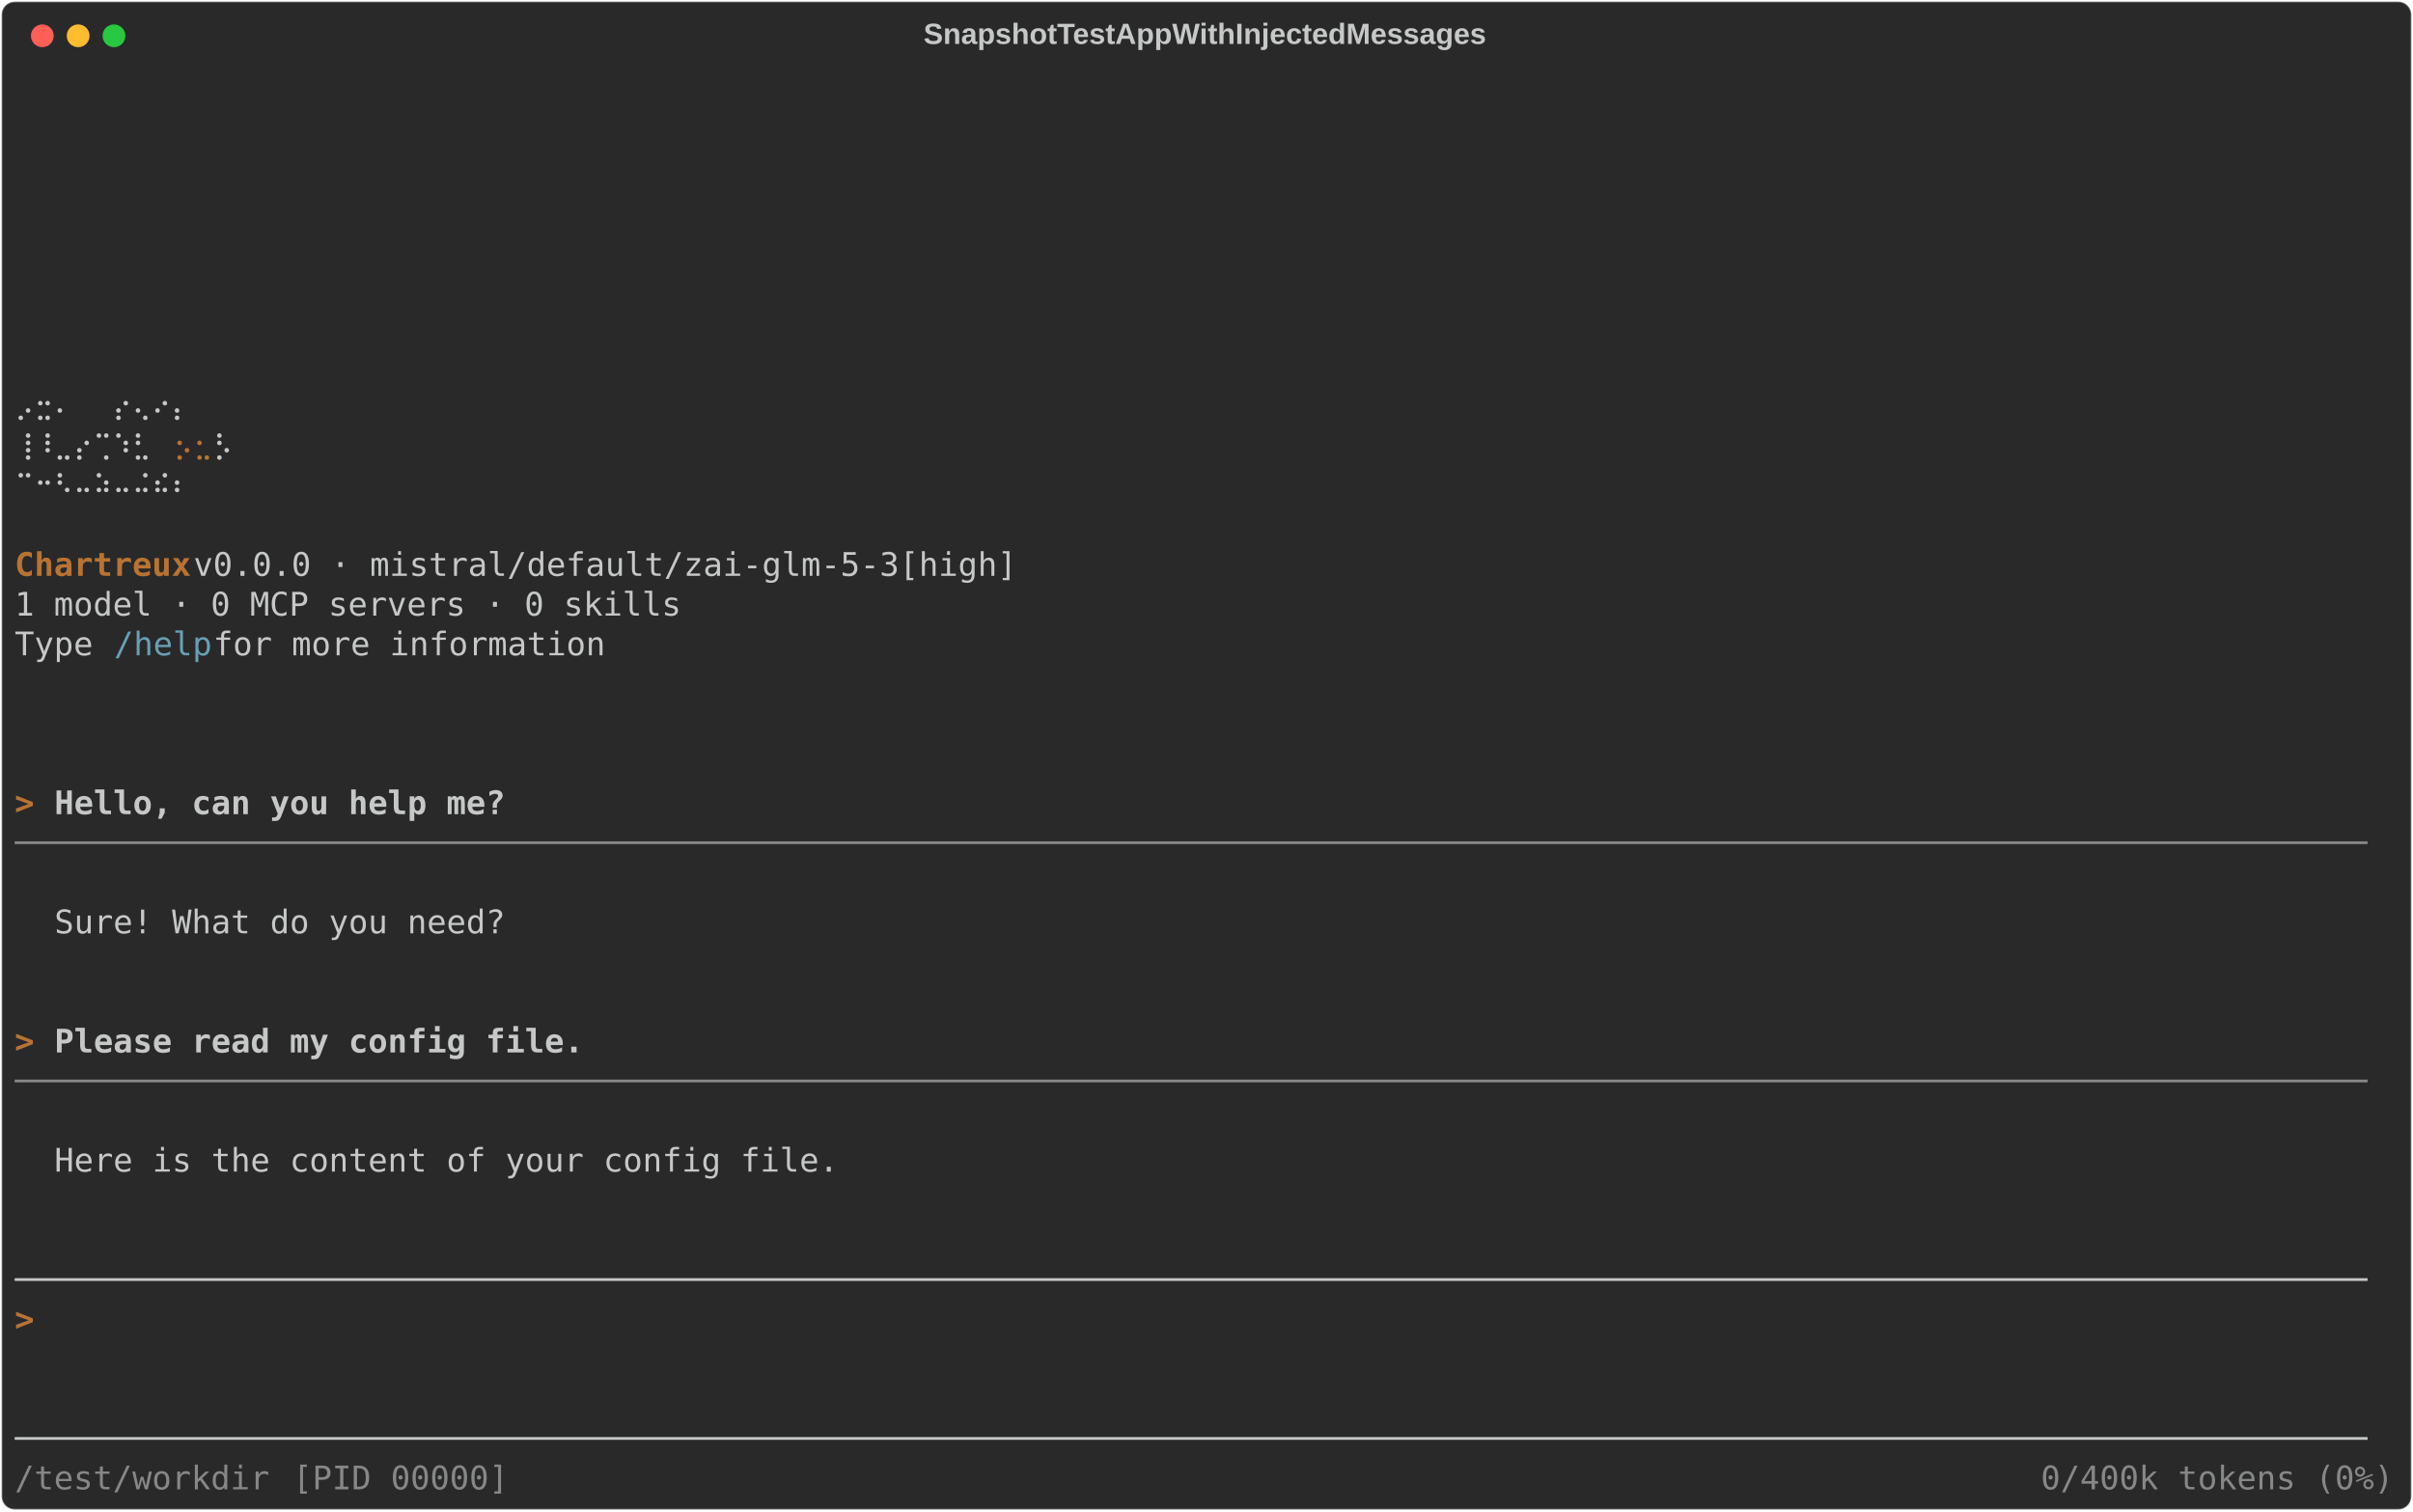
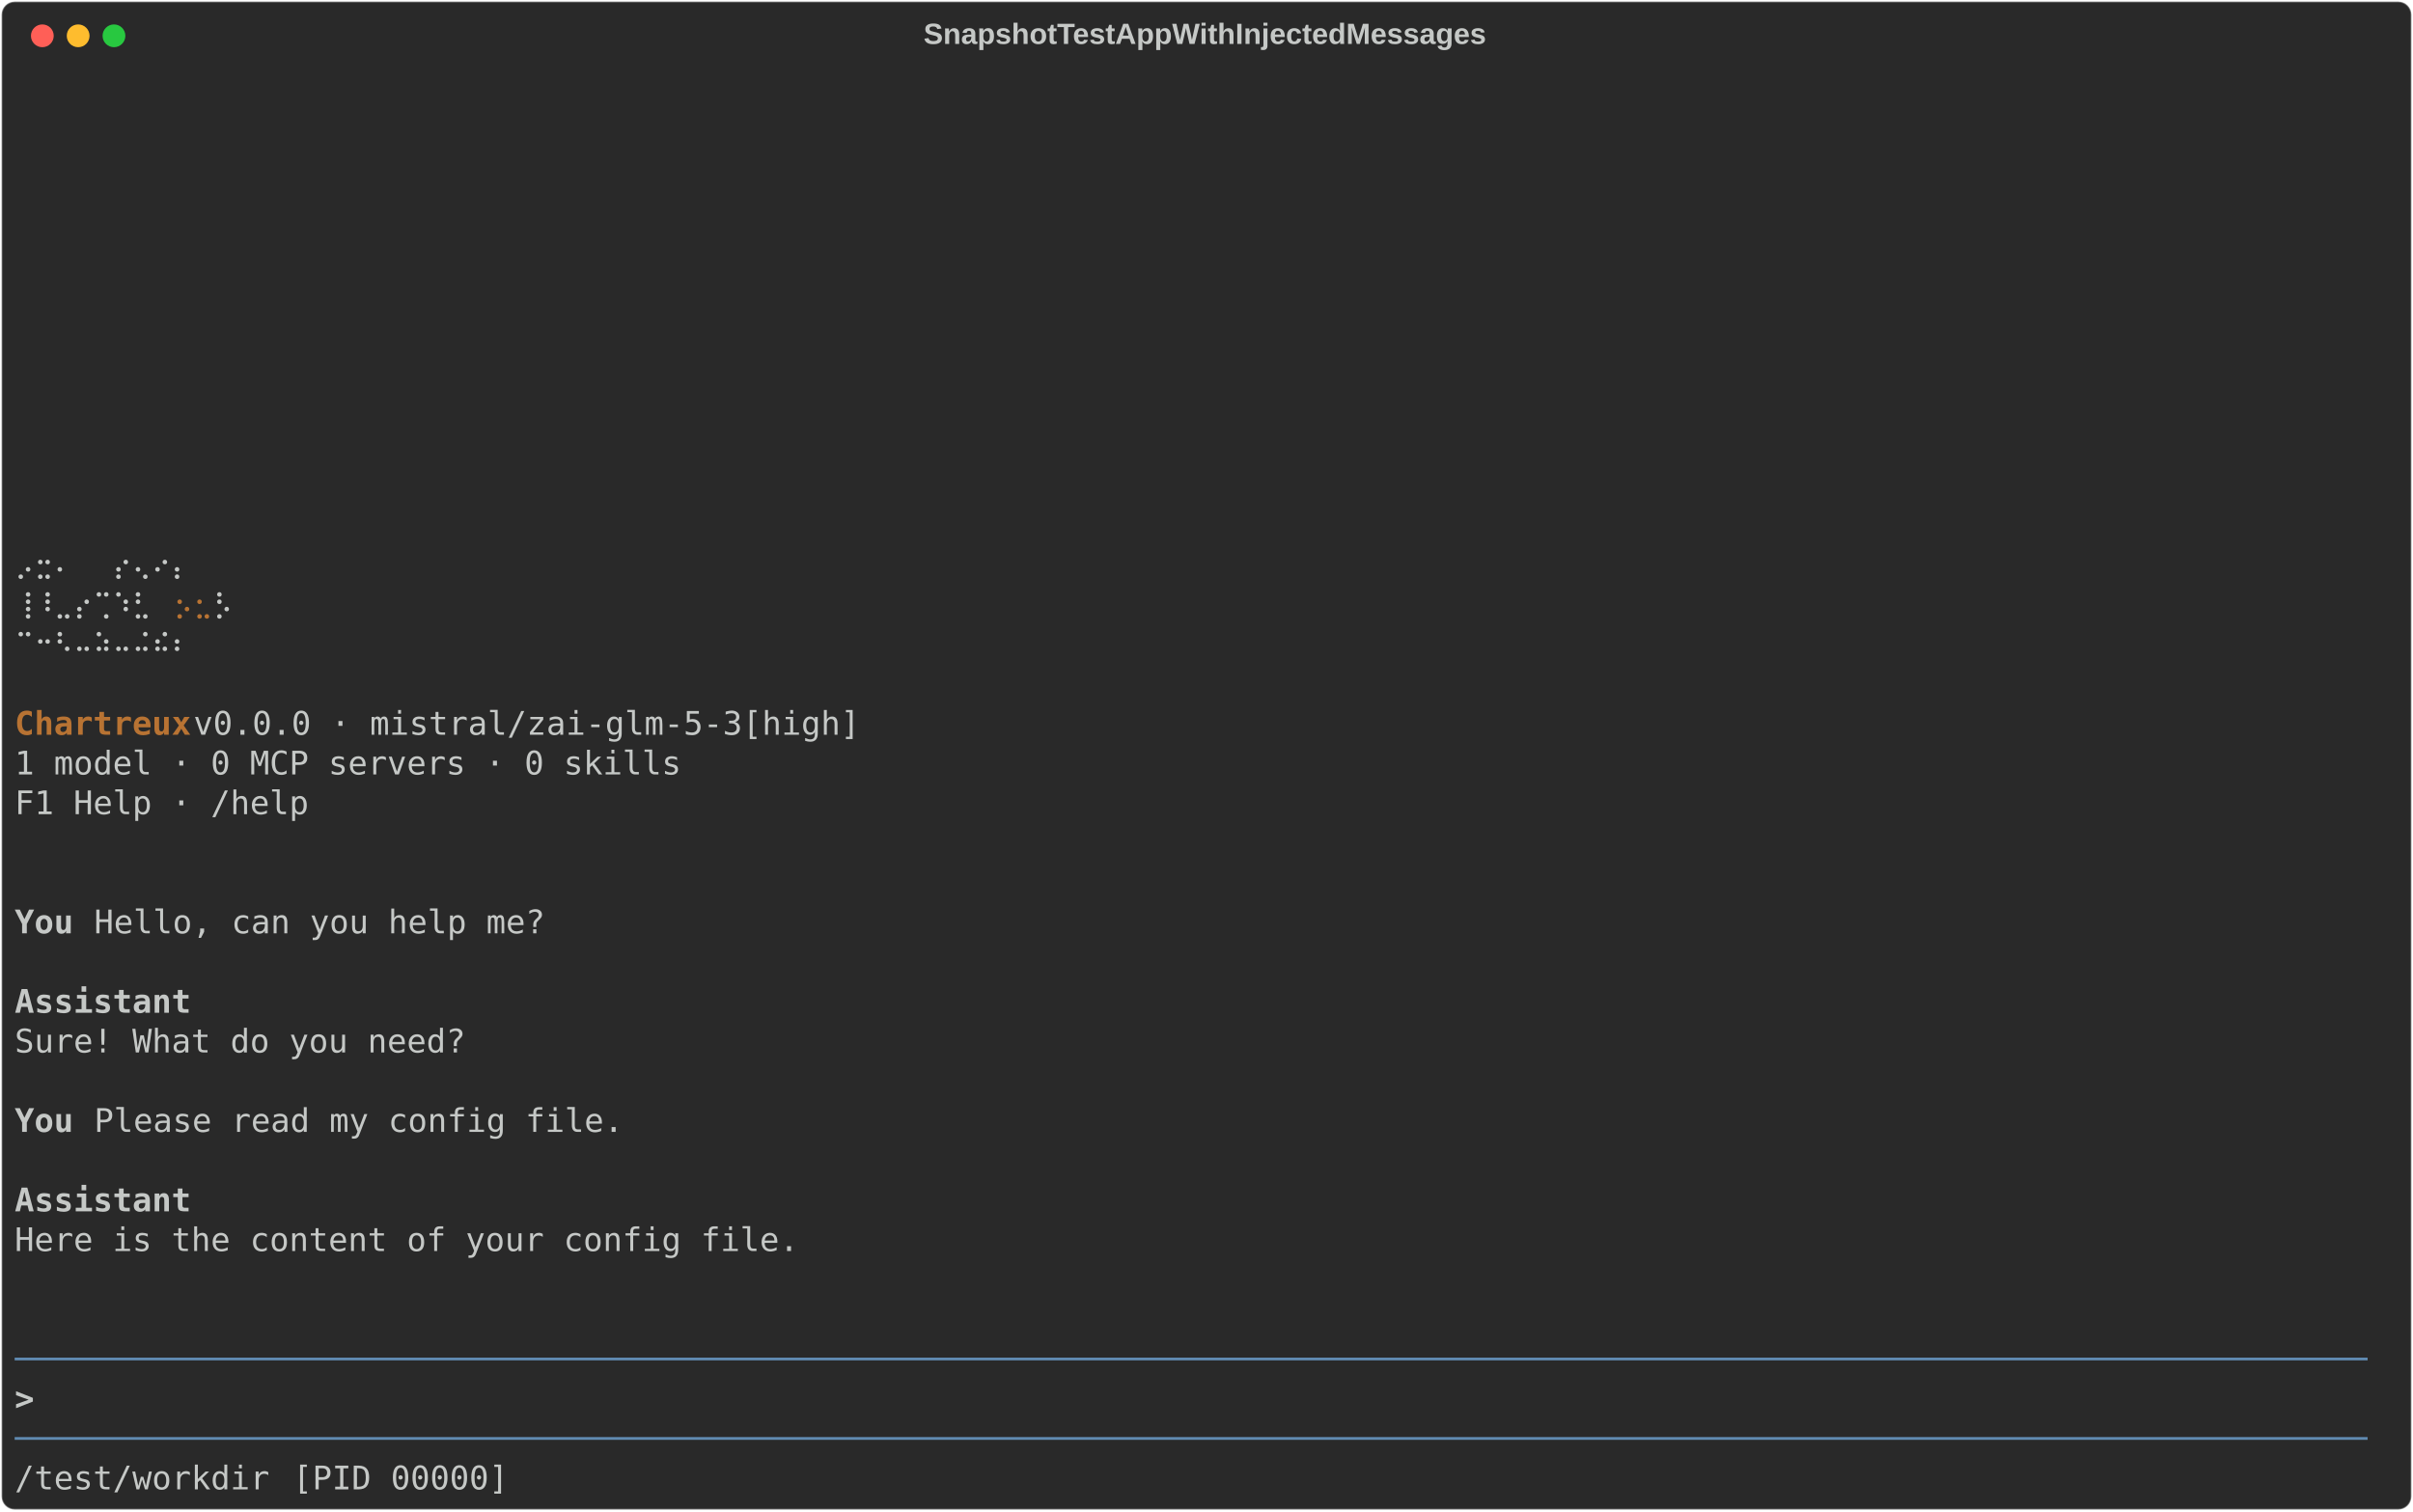
<svg xmlns="http://www.w3.org/2000/svg" class="rich-terminal" viewBox="0 0 1482 928.4">
  <style>

    @font-face {
        font-family: "Fira Code";
        src: local("FiraCode-Regular"),
                url("https://cdnjs.cloudflare.com/ajax/libs/firacode/6.2.0/woff2/FiraCode-Regular.woff2") format("woff2"),
                url("https://cdnjs.cloudflare.com/ajax/libs/firacode/6.2.0/woff/FiraCode-Regular.woff") format("woff");
        font-style: normal;
        font-weight: 400;
    }
    @font-face {
        font-family: "Fira Code";
        src: local("FiraCode-Bold"),
                url("https://cdnjs.cloudflare.com/ajax/libs/firacode/6.2.0/woff2/FiraCode-Bold.woff2") format("woff2"),
                url("https://cdnjs.cloudflare.com/ajax/libs/firacode/6.2.0/woff/FiraCode-Bold.woff") format("woff");
        font-style: bold;
        font-weight: 700;
    }

    .terminal-matrix {
        font-family: Fira Code, monospace;
        font-size: 20px;
        line-height: 24.4px;
        font-variant-east-asian: full-width;
    }

    .terminal-title {
        font-size: 18px;
        font-weight: bold;
        font-family: arial;
    }

    .terminal-r1 { fill: #c5c8c6 }
.terminal-r2 { fill: #b87333 }
.terminal-r3 { fill: #b87333;font-weight: bold }
- .terminal-r4 { fill: #68a0b3 }
- .terminal-r5 { fill: #c5c8c6;font-weight: bold }
- .terminal-r6 { fill: #868887 }
+ .terminal-r4 { fill: #c5c8c6;font-weight: bold }
+ .terminal-r5 { fill: #608ab1 }
    </style>
  <defs>
    <clipPath id="terminal-clip-terminal">
      <rect x="0" y="0" width="1463.0" height="877.4" />
    </clipPath>
    <clipPath id="terminal-line-0">
      <rect x="0" y="1.5" width="1464" height="24.65" />
    </clipPath>
    <clipPath id="terminal-line-1">
      <rect x="0" y="25.9" width="1464" height="24.65" />
    </clipPath>
    <clipPath id="terminal-line-2">
      <rect x="0" y="50.3" width="1464" height="24.65" />
    </clipPath>
    <clipPath id="terminal-line-3">
      <rect x="0" y="74.7" width="1464" height="24.65" />
    </clipPath>
    <clipPath id="terminal-line-4">
      <rect x="0" y="99.1" width="1464" height="24.65" />
    </clipPath>
    <clipPath id="terminal-line-5">
      <rect x="0" y="123.5" width="1464" height="24.65" />
    </clipPath>
    <clipPath id="terminal-line-6">
      <rect x="0" y="147.9" width="1464" height="24.65" />
    </clipPath>
    <clipPath id="terminal-line-7">
      <rect x="0" y="172.3" width="1464" height="24.65" />
    </clipPath>
    <clipPath id="terminal-line-8">
      <rect x="0" y="196.7" width="1464" height="24.65" />
    </clipPath>
    <clipPath id="terminal-line-9">
      <rect x="0" y="221.1" width="1464" height="24.65" />
    </clipPath>
    <clipPath id="terminal-line-10">
      <rect x="0" y="245.5" width="1464" height="24.65" />
    </clipPath>
    <clipPath id="terminal-line-11">
      <rect x="0" y="269.9" width="1464" height="24.65" />
    </clipPath>
    <clipPath id="terminal-line-12">
      <rect x="0" y="294.3" width="1464" height="24.65" />
    </clipPath>
    <clipPath id="terminal-line-13">
      <rect x="0" y="318.7" width="1464" height="24.65" />
    </clipPath>
    <clipPath id="terminal-line-14">
      <rect x="0" y="343.1" width="1464" height="24.65" />
    </clipPath>
    <clipPath id="terminal-line-15">
      <rect x="0" y="367.5" width="1464" height="24.65" />
    </clipPath>
    <clipPath id="terminal-line-16">
      <rect x="0" y="391.9" width="1464" height="24.65" />
    </clipPath>
    <clipPath id="terminal-line-17">
      <rect x="0" y="416.3" width="1464" height="24.65" />
    </clipPath>
    <clipPath id="terminal-line-18">
      <rect x="0" y="440.7" width="1464" height="24.65" />
    </clipPath>
    <clipPath id="terminal-line-19">
      <rect x="0" y="465.1" width="1464" height="24.65" />
    </clipPath>
    <clipPath id="terminal-line-20">
      <rect x="0" y="489.5" width="1464" height="24.65" />
    </clipPath>
    <clipPath id="terminal-line-21">
      <rect x="0" y="513.9" width="1464" height="24.65" />
    </clipPath>
    <clipPath id="terminal-line-22">
      <rect x="0" y="538.3" width="1464" height="24.65" />
    </clipPath>
    <clipPath id="terminal-line-23">
      <rect x="0" y="562.7" width="1464" height="24.65" />
    </clipPath>
    <clipPath id="terminal-line-24">
      <rect x="0" y="587.1" width="1464" height="24.65" />
    </clipPath>
    <clipPath id="terminal-line-25">
      <rect x="0" y="611.5" width="1464" height="24.65" />
    </clipPath>
    <clipPath id="terminal-line-26">
      <rect x="0" y="635.9" width="1464" height="24.65" />
    </clipPath>
    <clipPath id="terminal-line-27">
      <rect x="0" y="660.3" width="1464" height="24.65" />
    </clipPath>
    <clipPath id="terminal-line-28">
      <rect x="0" y="684.7" width="1464" height="24.65" />
    </clipPath>
    <clipPath id="terminal-line-29">
      <rect x="0" y="709.1" width="1464" height="24.65" />
    </clipPath>
    <clipPath id="terminal-line-30">
      <rect x="0" y="733.5" width="1464" height="24.65" />
    </clipPath>
    <clipPath id="terminal-line-31">
      <rect x="0" y="757.9" width="1464" height="24.65" />
    </clipPath>
    <clipPath id="terminal-line-32">
      <rect x="0" y="782.3" width="1464" height="24.65" />
    </clipPath>
    <clipPath id="terminal-line-33">
      <rect x="0" y="806.7" width="1464" height="24.65" />
    </clipPath>
    <clipPath id="terminal-line-34">
      <rect x="0" y="831.1" width="1464" height="24.65" />
    </clipPath>
  </defs>
  <rect fill="#292929" stroke="rgba(255,255,255,0.35)" stroke-width="1" x="1" y="1" width="1480" height="926.4" rx="8" />
  <text class="terminal-title" fill="#c5c8c6" text-anchor="middle" x="740" y="27">SnapshotTestAppWithInjectedMessages</text>
  <g transform="translate(26,22)">
    <circle cx="0" cy="0" r="7" fill="#ff5f57" />
    <circle cx="22" cy="0" r="7" fill="#febc2e" />
    <circle cx="44" cy="0" r="7" fill="#28c840" />
  </g>
  <g transform="translate(9, 41)" clip-path="url(#terminal-clip-terminal)">
    <g class="terminal-matrix">
      <text class="terminal-r1" x="1464" y="20" textLength="12.2" clip-path="url(#terminal-line-0)">
</text>
      <text class="terminal-r1" x="1464" y="44.4" textLength="12.2" clip-path="url(#terminal-line-1)">
</text>
      <text class="terminal-r1" x="1464" y="68.8" textLength="12.2" clip-path="url(#terminal-line-2)">
</text>
      <text class="terminal-r1" x="1464" y="93.2" textLength="12.2" clip-path="url(#terminal-line-3)">
</text>
      <text class="terminal-r1" x="1464" y="117.6" textLength="12.2" clip-path="url(#terminal-line-4)">
</text>
      <text class="terminal-r1" x="1464" y="142" textLength="12.2" clip-path="url(#terminal-line-5)">
</text>
      <text class="terminal-r1" x="1464" y="166.4" textLength="12.2" clip-path="url(#terminal-line-6)">
</text>
      <text class="terminal-r1" x="1464" y="190.8" textLength="12.2" clip-path="url(#terminal-line-7)">
</text>
-       <text class="terminal-r1" x="0" y="215.2" textLength="134.2" clip-path="url(#terminal-line-8)">  ⡠⣒⠄  ⡔⢄⠔⡄</text>
      <text class="terminal-r1" x="1464" y="215.2" textLength="12.2" clip-path="url(#terminal-line-8)">
</text>
-       <text class="terminal-r1" x="0" y="239.6" textLength="97.6" clip-path="url(#terminal-line-9)"> ⢸⠸⣀⡔⢉⠱⣃</text>
-       <text class="terminal-r2" x="97.6" y="239.6" textLength="12.2" clip-path="url(#terminal-line-9)">⡢</text>
-       <text class="terminal-r2" x="109.8" y="239.6" textLength="12.2" clip-path="url(#terminal-line-9)">⣂</text>
-       <text class="terminal-r1" x="122" y="239.6" textLength="12.2" clip-path="url(#terminal-line-9)">⡣</text>
      <text class="terminal-r1" x="1464" y="239.6" textLength="12.2" clip-path="url(#terminal-line-9)">
</text>
-       <text class="terminal-r1" x="0" y="264" textLength="134.2" clip-path="url(#terminal-line-10)">  ⠉⠒⠣⠤⠵⠤⠬⠮⠆</text>
      <text class="terminal-r1" x="1464" y="264" textLength="12.2" clip-path="url(#terminal-line-10)">
</text>
      <text class="terminal-r1" x="1464" y="288.4" textLength="12.2" clip-path="url(#terminal-line-11)">
</text>
-       <text class="terminal-r3" x="0" y="312.8" textLength="109.8" clip-path="url(#terminal-line-12)">Chartreux</text>
-       <text class="terminal-r1" x="109.8" y="312.8" textLength="524.6" clip-path="url(#terminal-line-12)"> v0.0.0 · mistral/default/zai-glm-5-3[high]</text>
+       <text class="terminal-r1" x="0" y="312.8" textLength="134.2" clip-path="url(#terminal-line-12)">  ⡠⣒⠄  ⡔⢄⠔⡄</text>
      <text class="terminal-r1" x="1464" y="312.8" textLength="12.2" clip-path="url(#terminal-line-12)">
</text>
-       <text class="terminal-r1" x="0" y="337.2" textLength="414.8" clip-path="url(#terminal-line-13)">1 model · 0 MCP servers · 0 skills</text>
+       <text class="terminal-r1" x="0" y="337.2" textLength="97.6" clip-path="url(#terminal-line-13)"> ⢸⠸⣀⡔⢉⠱⣃</text>
+       <text class="terminal-r2" x="97.6" y="337.2" textLength="12.2" clip-path="url(#terminal-line-13)">⡢</text>
+       <text class="terminal-r2" x="109.8" y="337.2" textLength="12.2" clip-path="url(#terminal-line-13)">⣂</text>
+       <text class="terminal-r1" x="122" y="337.2" textLength="12.2" clip-path="url(#terminal-line-13)">⡣</text>
      <text class="terminal-r1" x="1464" y="337.2" textLength="12.2" clip-path="url(#terminal-line-13)">
</text>
-       <text class="terminal-r1" x="0" y="361.6" textLength="61" clip-path="url(#terminal-line-14)">Type </text>
-       <text class="terminal-r4" x="61" y="361.6" textLength="61" clip-path="url(#terminal-line-14)">/help</text>
-       <text class="terminal-r1" x="122" y="361.6" textLength="256.2" clip-path="url(#terminal-line-14)"> for more information</text>
+       <text class="terminal-r1" x="0" y="361.6" textLength="134.2" clip-path="url(#terminal-line-14)">  ⠉⠒⠣⠤⠵⠤⠬⠮⠆</text>
      <text class="terminal-r1" x="1464" y="361.6" textLength="12.2" clip-path="url(#terminal-line-14)">
</text>
      <text class="terminal-r1" x="1464" y="386" textLength="12.2" clip-path="url(#terminal-line-15)">
</text>
+       <text class="terminal-r3" x="0" y="410.4" textLength="109.8" clip-path="url(#terminal-line-16)">Chartreux</text>
+       <text class="terminal-r1" x="109.8" y="410.4" textLength="427" clip-path="url(#terminal-line-16)"> v0.0.0 · mistral/zai-glm-5-3[high]</text>
      <text class="terminal-r1" x="1464" y="410.4" textLength="12.2" clip-path="url(#terminal-line-16)">
</text>
+       <text class="terminal-r1" x="0" y="434.8" textLength="414.8" clip-path="url(#terminal-line-17)">1 model · 0 MCP servers · 0 skills</text>
      <text class="terminal-r1" x="1464" y="434.8" textLength="12.2" clip-path="url(#terminal-line-17)">
</text>
-       <text class="terminal-r3" x="0" y="459.2" textLength="24.4" clip-path="url(#terminal-line-18)">&gt; </text>
-       <text class="terminal-r5" x="24.4" y="459.2" textLength="280.6" clip-path="url(#terminal-line-18)">Hello, can you help me?</text>
+       <text class="terminal-r1" x="0" y="459.2" textLength="183" clip-path="url(#terminal-line-18)">F1 Help · /help</text>
      <text class="terminal-r1" x="1464" y="459.2" textLength="12.2" clip-path="url(#terminal-line-18)">
</text>
-       <text class="terminal-r6" x="0" y="483.6" textLength="1464" clip-path="url(#terminal-line-19)">────────────────────────────────────────────────────────────────────────────────────────────────────────────────────────</text>
      <text class="terminal-r1" x="1464" y="483.6" textLength="12.2" clip-path="url(#terminal-line-19)">
</text>
      <text class="terminal-r1" x="1464" y="508" textLength="12.2" clip-path="url(#terminal-line-20)">
</text>
-       <text class="terminal-r1" x="24.4" y="532.4" textLength="280.6" clip-path="url(#terminal-line-21)">Sure! What do you need?</text>
+       <text class="terminal-r4" x="0" y="532.4" textLength="48.8" clip-path="url(#terminal-line-21)">You </text>
+       <text class="terminal-r1" x="48.8" y="532.4" textLength="280.6" clip-path="url(#terminal-line-21)">Hello, can you help me?</text>
      <text class="terminal-r1" x="1464" y="532.4" textLength="12.2" clip-path="url(#terminal-line-21)">
</text>
      <text class="terminal-r1" x="1464" y="556.8" textLength="12.2" clip-path="url(#terminal-line-22)">
</text>
+       <text class="terminal-r4" x="0" y="581.2" textLength="109.8" clip-path="url(#terminal-line-23)">Assistant</text>
      <text class="terminal-r1" x="1464" y="581.2" textLength="12.2" clip-path="url(#terminal-line-23)">
</text>
-       <text class="terminal-r3" x="0" y="605.6" textLength="24.4" clip-path="url(#terminal-line-24)">&gt; </text>
-       <text class="terminal-r5" x="24.4" y="605.6" textLength="329.4" clip-path="url(#terminal-line-24)">Please read my config file.</text>
+       <text class="terminal-r1" x="0" y="605.6" textLength="280.6" clip-path="url(#terminal-line-24)">Sure! What do you need?</text>
      <text class="terminal-r1" x="1464" y="605.6" textLength="12.2" clip-path="url(#terminal-line-24)">
</text>
-       <text class="terminal-r6" x="0" y="630" textLength="1464" clip-path="url(#terminal-line-25)">────────────────────────────────────────────────────────────────────────────────────────────────────────────────────────</text>
      <text class="terminal-r1" x="1464" y="630" textLength="12.2" clip-path="url(#terminal-line-25)">
</text>
+       <text class="terminal-r4" x="0" y="654.4" textLength="48.8" clip-path="url(#terminal-line-26)">You </text>
+       <text class="terminal-r1" x="48.8" y="654.4" textLength="329.4" clip-path="url(#terminal-line-26)">Please read my config file.</text>
      <text class="terminal-r1" x="1464" y="654.4" textLength="12.2" clip-path="url(#terminal-line-26)">
</text>
-       <text class="terminal-r1" x="24.4" y="678.8" textLength="488" clip-path="url(#terminal-line-27)">Here is the content of your config file.</text>
      <text class="terminal-r1" x="1464" y="678.8" textLength="12.2" clip-path="url(#terminal-line-27)">
</text>
+       <text class="terminal-r4" x="0" y="703.2" textLength="109.8" clip-path="url(#terminal-line-28)">Assistant</text>
      <text class="terminal-r1" x="1464" y="703.2" textLength="12.2" clip-path="url(#terminal-line-28)">
</text>
+       <text class="terminal-r1" x="0" y="727.6" textLength="488" clip-path="url(#terminal-line-29)">Here is the content of your config file.</text>
      <text class="terminal-r1" x="1464" y="727.6" textLength="12.2" clip-path="url(#terminal-line-29)">
</text>
-       <text class="terminal-r1" x="0" y="752" textLength="1464" clip-path="url(#terminal-line-30)">────────────────────────────────────────────────────────────────────────────────────────────────────────────────────────</text>
      <text class="terminal-r1" x="1464" y="752" textLength="12.2" clip-path="url(#terminal-line-30)">
</text>
-       <text class="terminal-r3" x="0" y="776.4" textLength="12.2" clip-path="url(#terminal-line-31)">&gt;</text>
      <text class="terminal-r1" x="1464" y="776.4" textLength="12.2" clip-path="url(#terminal-line-31)">
</text>
+       <text class="terminal-r5" x="0" y="800.8" textLength="1464" clip-path="url(#terminal-line-32)">────────────────────────────────────────────────────────────────────────────────────────────────────────────────────────</text>
      <text class="terminal-r1" x="1464" y="800.8" textLength="12.2" clip-path="url(#terminal-line-32)">
</text>
+       <text class="terminal-r4" x="0" y="825.2" textLength="12.2" clip-path="url(#terminal-line-33)">&gt;</text>
      <text class="terminal-r1" x="1464" y="825.2" textLength="12.2" clip-path="url(#terminal-line-33)">
</text>
-       <text class="terminal-r1" x="0" y="849.6" textLength="1464" clip-path="url(#terminal-line-34)">────────────────────────────────────────────────────────────────────────────────────────────────────────────────────────</text>
+       <text class="terminal-r5" x="0" y="849.6" textLength="1464" clip-path="url(#terminal-line-34)">────────────────────────────────────────────────────────────────────────────────────────────────────────────────────────</text>
      <text class="terminal-r1" x="1464" y="849.6" textLength="12.2" clip-path="url(#terminal-line-34)">
</text>
-       <text class="terminal-r6" x="0" y="874" textLength="158.6" clip-path="url(#terminal-line-35)">/test/workdir</text>
-       <text class="terminal-r6" x="170.8" y="874" textLength="134.2" clip-path="url(#terminal-line-35)">[PID 00000]</text>
-       <text class="terminal-r6" x="1244.4" y="874" textLength="219.6" clip-path="url(#terminal-line-35)">0/400k tokens (0%)</text>
+       <text class="terminal-r1" x="0" y="874" textLength="158.6" clip-path="url(#terminal-line-35)">/test/workdir</text>
+       <text class="terminal-r1" x="170.8" y="874" textLength="134.2" clip-path="url(#terminal-line-35)">[PID 00000]</text>
    </g>
  </g>
</svg>
